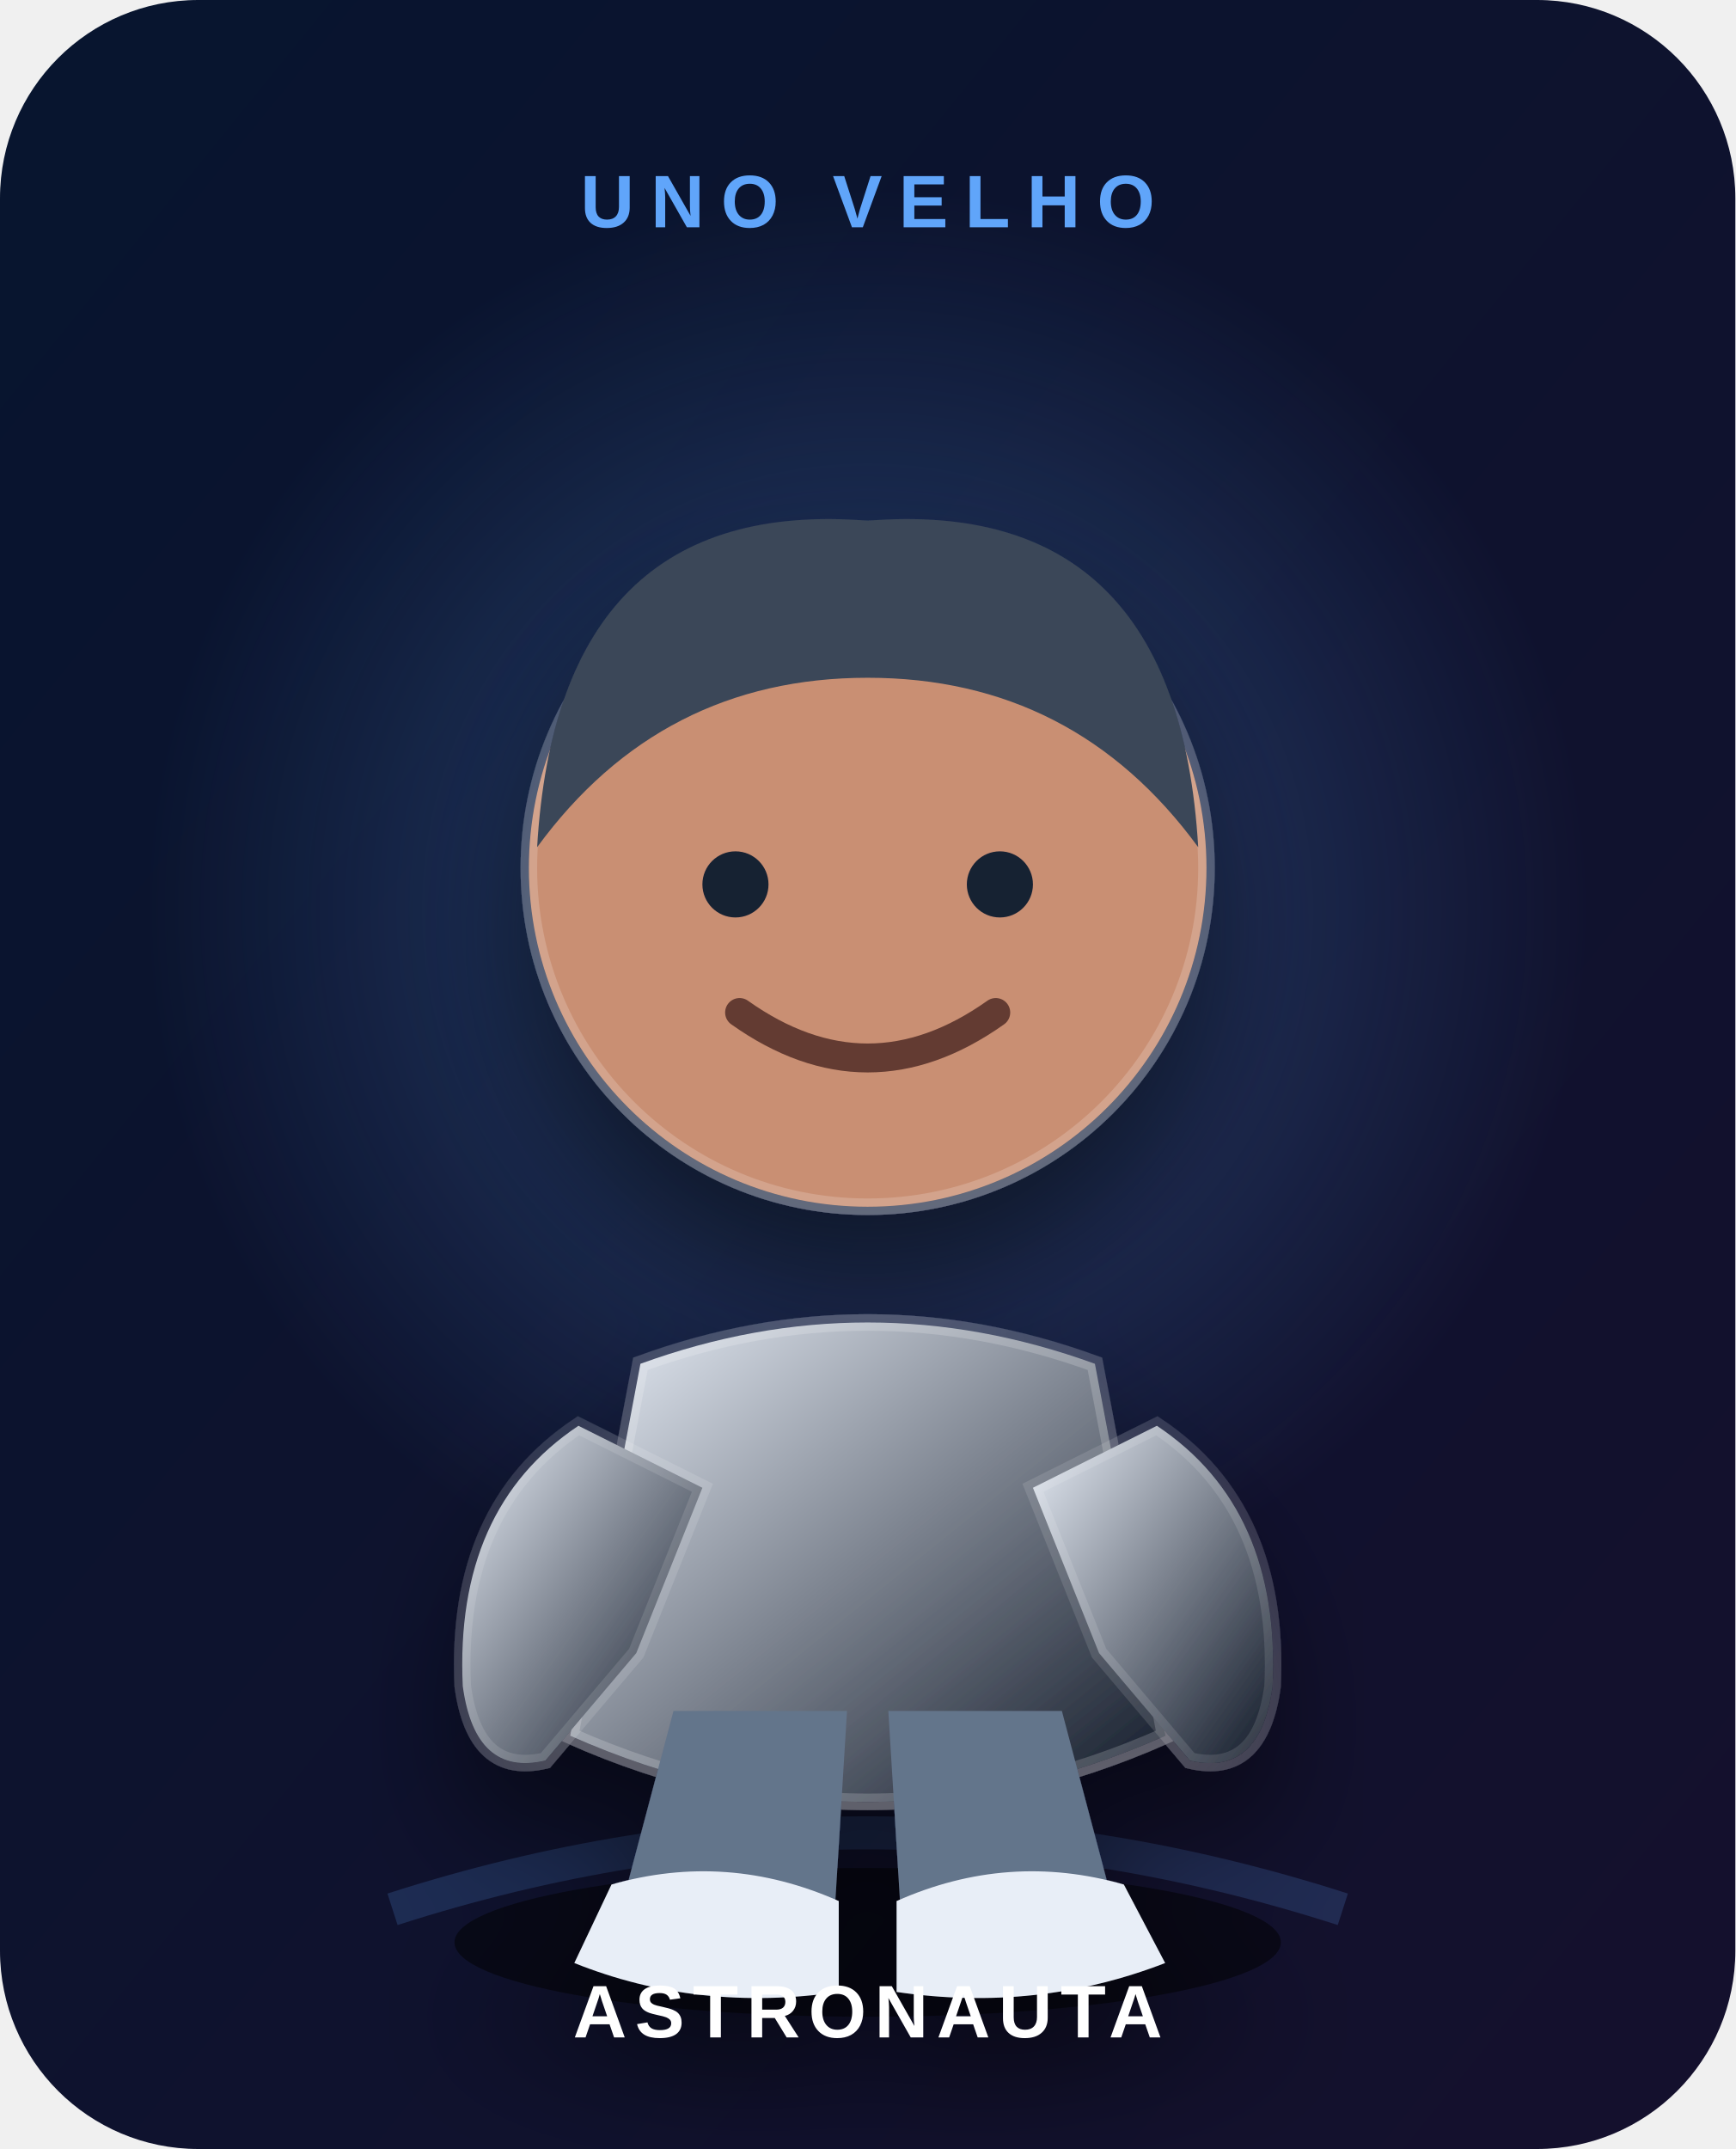
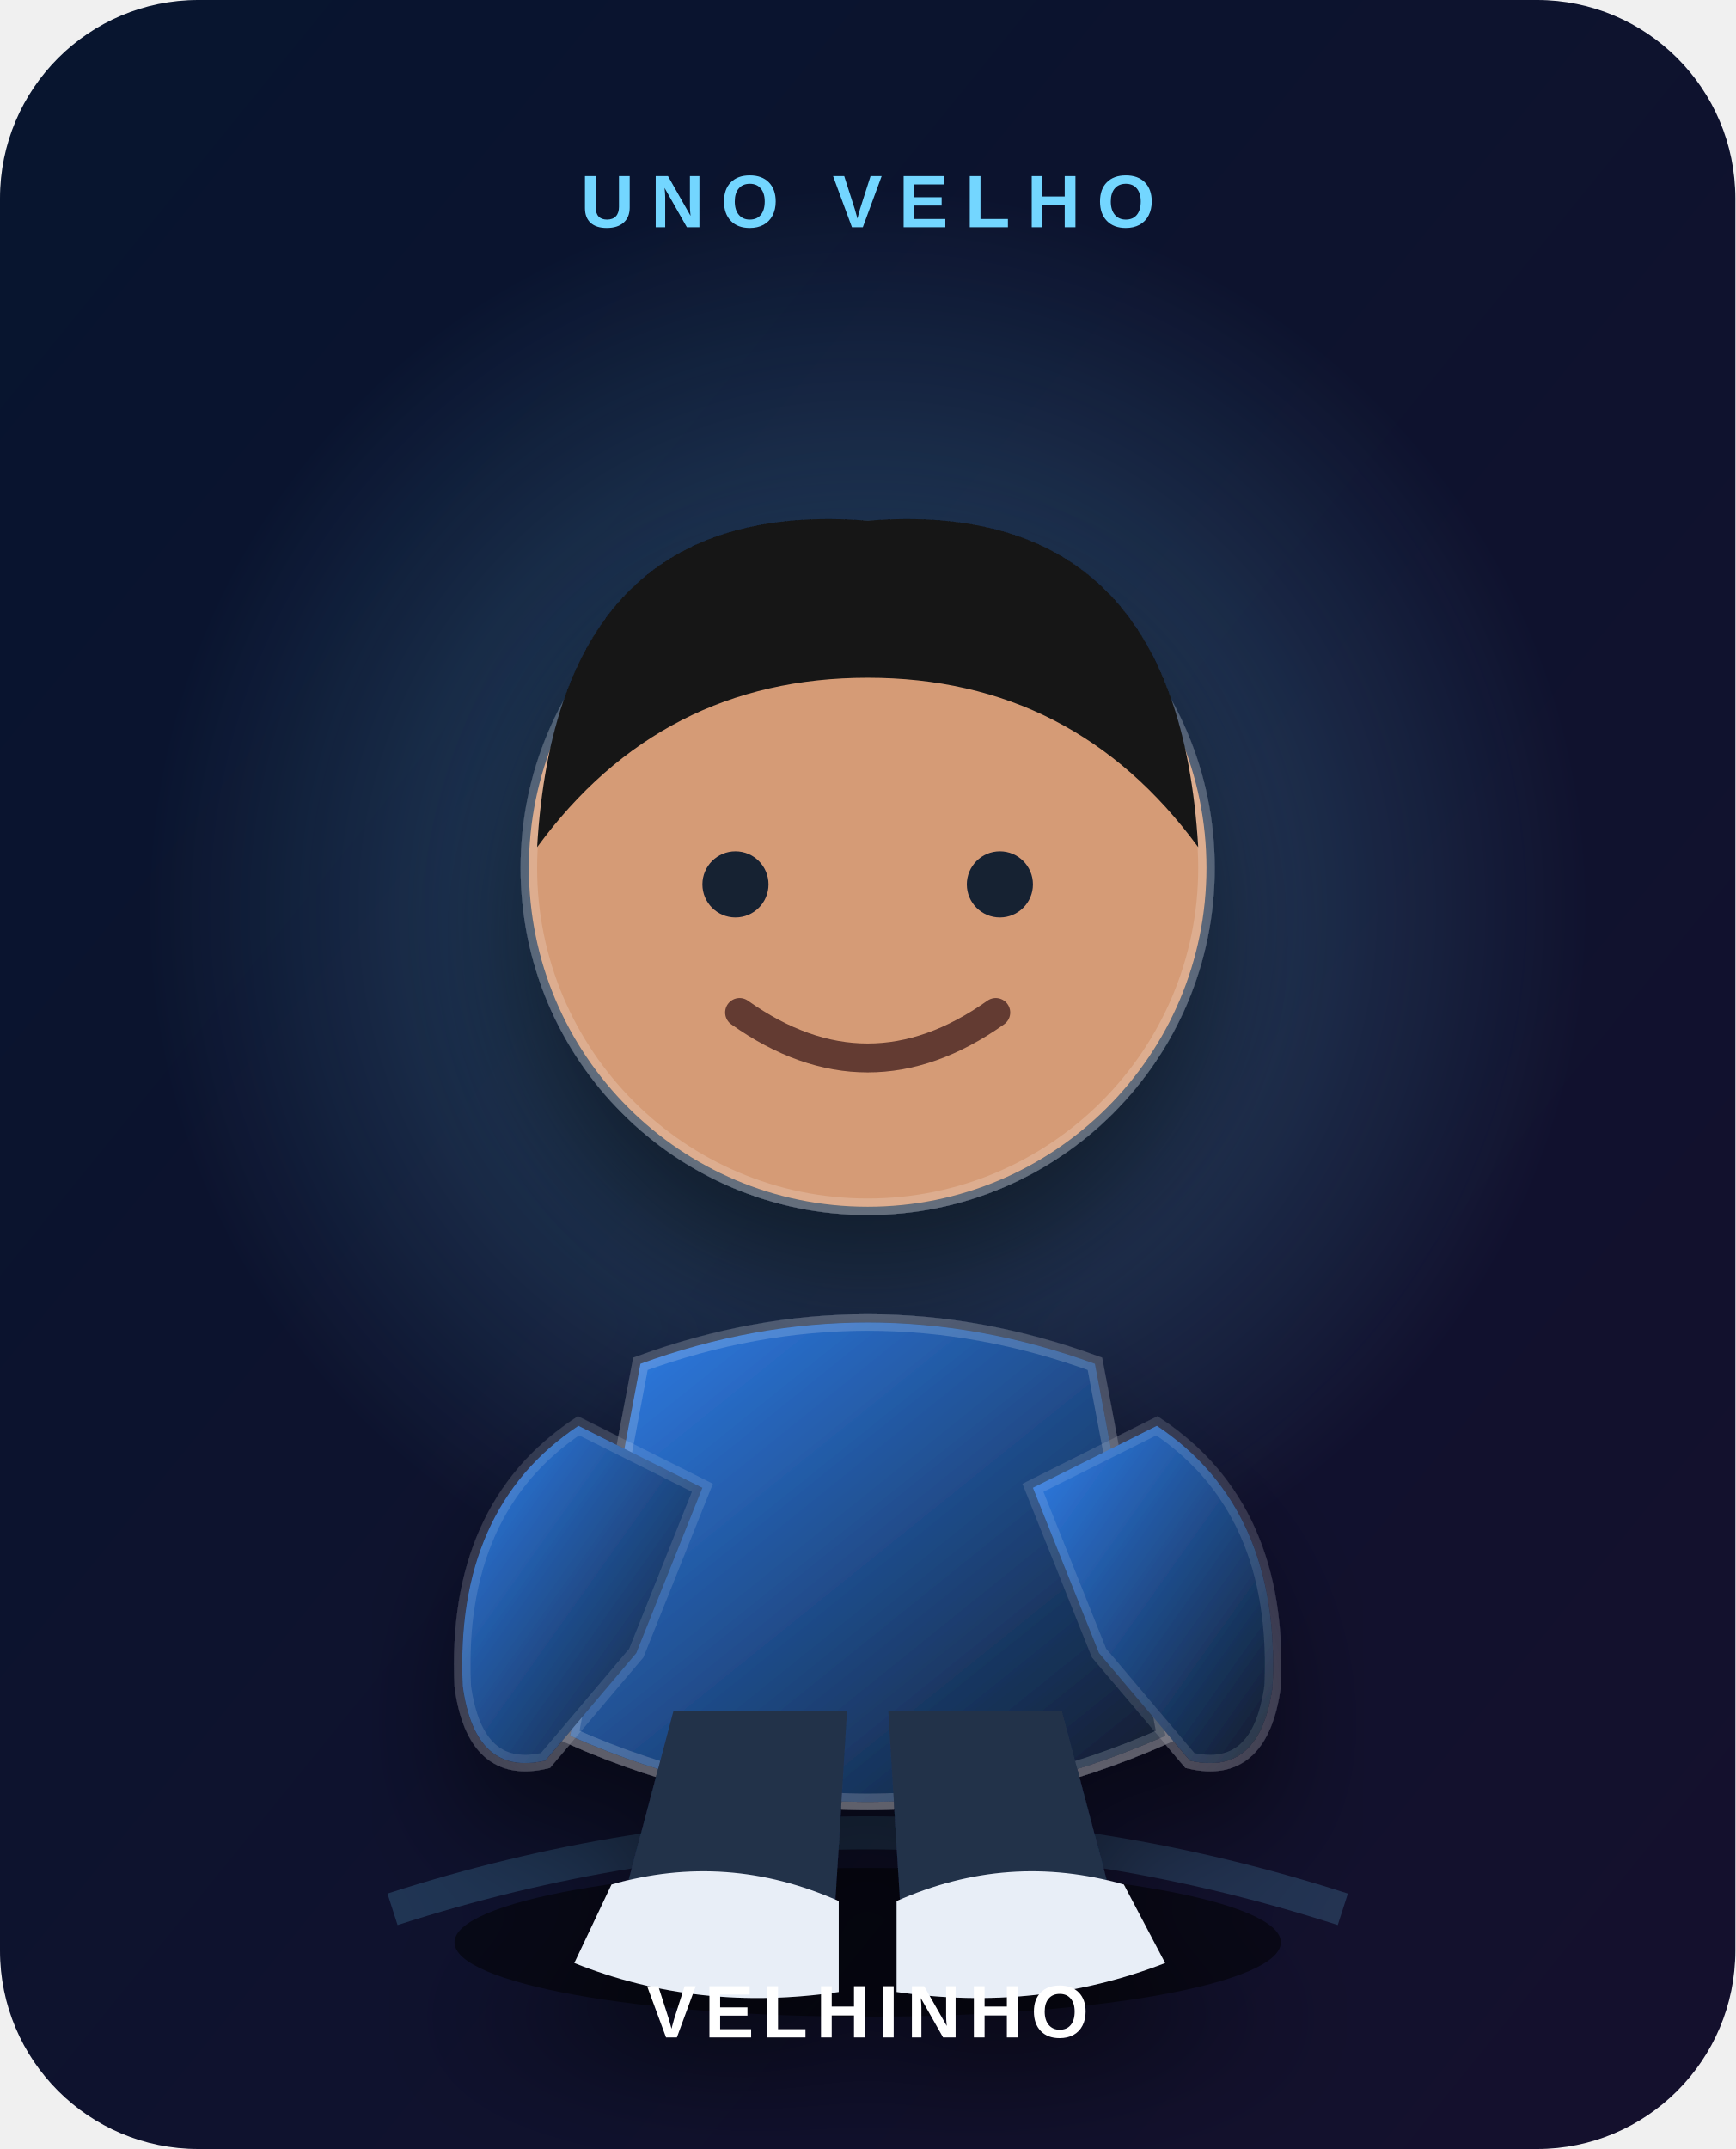
<svg xmlns="http://www.w3.org/2000/svg" viewBox="0 0 420 520">
  <defs>
    <linearGradient id="bg" x1="0" y1="0" x2="1" y2="1">
      <stop stop-color="#07152f" />
      <stop offset="1" stop-color="#15102d" />
    </linearGradient>
    <linearGradient id="shirt" x1="0" y1="0" x2="1" y2="1">
-       <stop stop-color="#e8eef7" />
+       <stop stop-color="#2f80ed" />
      <stop offset="1" stop-color="#101827" />
    </linearGradient>
    <radialGradient id="glow">
-       <stop stop-color="#60a5fa" stop-opacity=".34" />
-       <stop offset="1" stop-color="#60a5fa" stop-opacity="0" />
+       <stop stop-color="#73d6ff" stop-opacity=".34" />
+       <stop offset="1" stop-color="#73d6ff" stop-opacity="0" />
    </radialGradient>
    <filter id="shadow">
      <feDropShadow dx="0" dy="18" stdDeviation="14" flood-color="#000" flood-opacity=".5" />
    </filter>
  </defs>
  <rect width="420" height="520" rx="48" fill="url(#bg)" />
  <circle cx="210" cy="220" r="175" fill="url(#glow)" />
-   <path d="M95 462 Q210 425 325 462" fill="none" stroke="#60a5fa" stroke-opacity=".18" stroke-width="8" />
+   <path d="M95 462 Q210 425 325 462" fill="none" stroke="#73d6ff" stroke-opacity=".18" stroke-width="8" />
  <g filter="url(#shadow)">
    <ellipse cx="210" cy="470" rx="100" ry="18" fill="#000" opacity=".5" />
    <path d="M155 330 Q210 310 265 330 L282 420 Q210 452 138 420Z" fill="url(#shirt)" stroke="#fff" stroke-opacity=".18" stroke-width="4" />
    <path d="M140 345 Q110 365 112 408 Q115 430 132 426 L154 400 L170 360Z" fill="url(#shirt)" stroke="#fff" stroke-opacity=".12" stroke-width="4" />
    <path d="M280 345 Q310 365 308 408 Q305 430 288 426 L266 400 L250 360Z" fill="url(#shirt)" stroke="#fff" stroke-opacity=".12" stroke-width="4" />
-     <path d="M163 414 L205 414 L202 463 L150 463Z" fill="#64748b" />
-     <path d="M215 414 L257 414 L270 463 L218 463Z" fill="#64748b" />
+     <path d="M163 414 L205 414 L202 463 L150 463Z" fill="#23324a" />
+     <path d="M215 414 L257 414 L270 463 L218 463Z" fill="#23324a" />
    <path d="M148 456 Q176 448 203 460 L203 482 Q169 487 139 475Z" fill="#e8eef7" />
    <path d="M217 460 Q244 448 272 456 L282 475 Q251 487 217 482Z" fill="#e8eef7" />
-     <circle cx="210" cy="210" r="82" fill="#c98f73" stroke="#fff" stroke-opacity=".18" stroke-width="4" />
-     <path d="M130 205 Q135 120 210 126 Q285 120 290 205 Q260 164 210 164 Q160 164 130 205Z" fill="#3b4758" />
+     <circle cx="210" cy="210" r="82" fill="#d59b76" stroke="#fff" stroke-opacity=".18" stroke-width="4" />
+     <path d="M130 205 Q135 120 210 126 Q285 120 290 205 Q260 164 210 164 Q160 164 130 205Z" fill="#171717" />
    <circle cx="178" cy="214" r="8" fill="#172033" />
    <circle cx="242" cy="214" r="8" fill="#172033" />
    <path d="M179 245 Q210 267 241 245" fill="none" stroke="#633b31" stroke-width="7" stroke-linecap="round" />
  </g>
-   <text x="210" y="55" text-anchor="middle" fill="#60a5fa" font-family="Arial,sans-serif" font-size="18" font-weight="900" letter-spacing="4">UNO VELHO</text>
-   <text x="210" y="493" text-anchor="middle" fill="#fff" font-family="Arial,sans-serif" font-size="18" font-weight="900" letter-spacing="2">ASTRONAUTA</text>
+   <text x="210" y="55" text-anchor="middle" fill="#73d6ff" font-family="Arial,sans-serif" font-size="18" font-weight="900" letter-spacing="4">UNO VELHO</text>
+   <text x="210" y="493" text-anchor="middle" fill="#fff" font-family="Arial,sans-serif" font-size="18" font-weight="900" letter-spacing="2">VELHINHO</text>
</svg>
